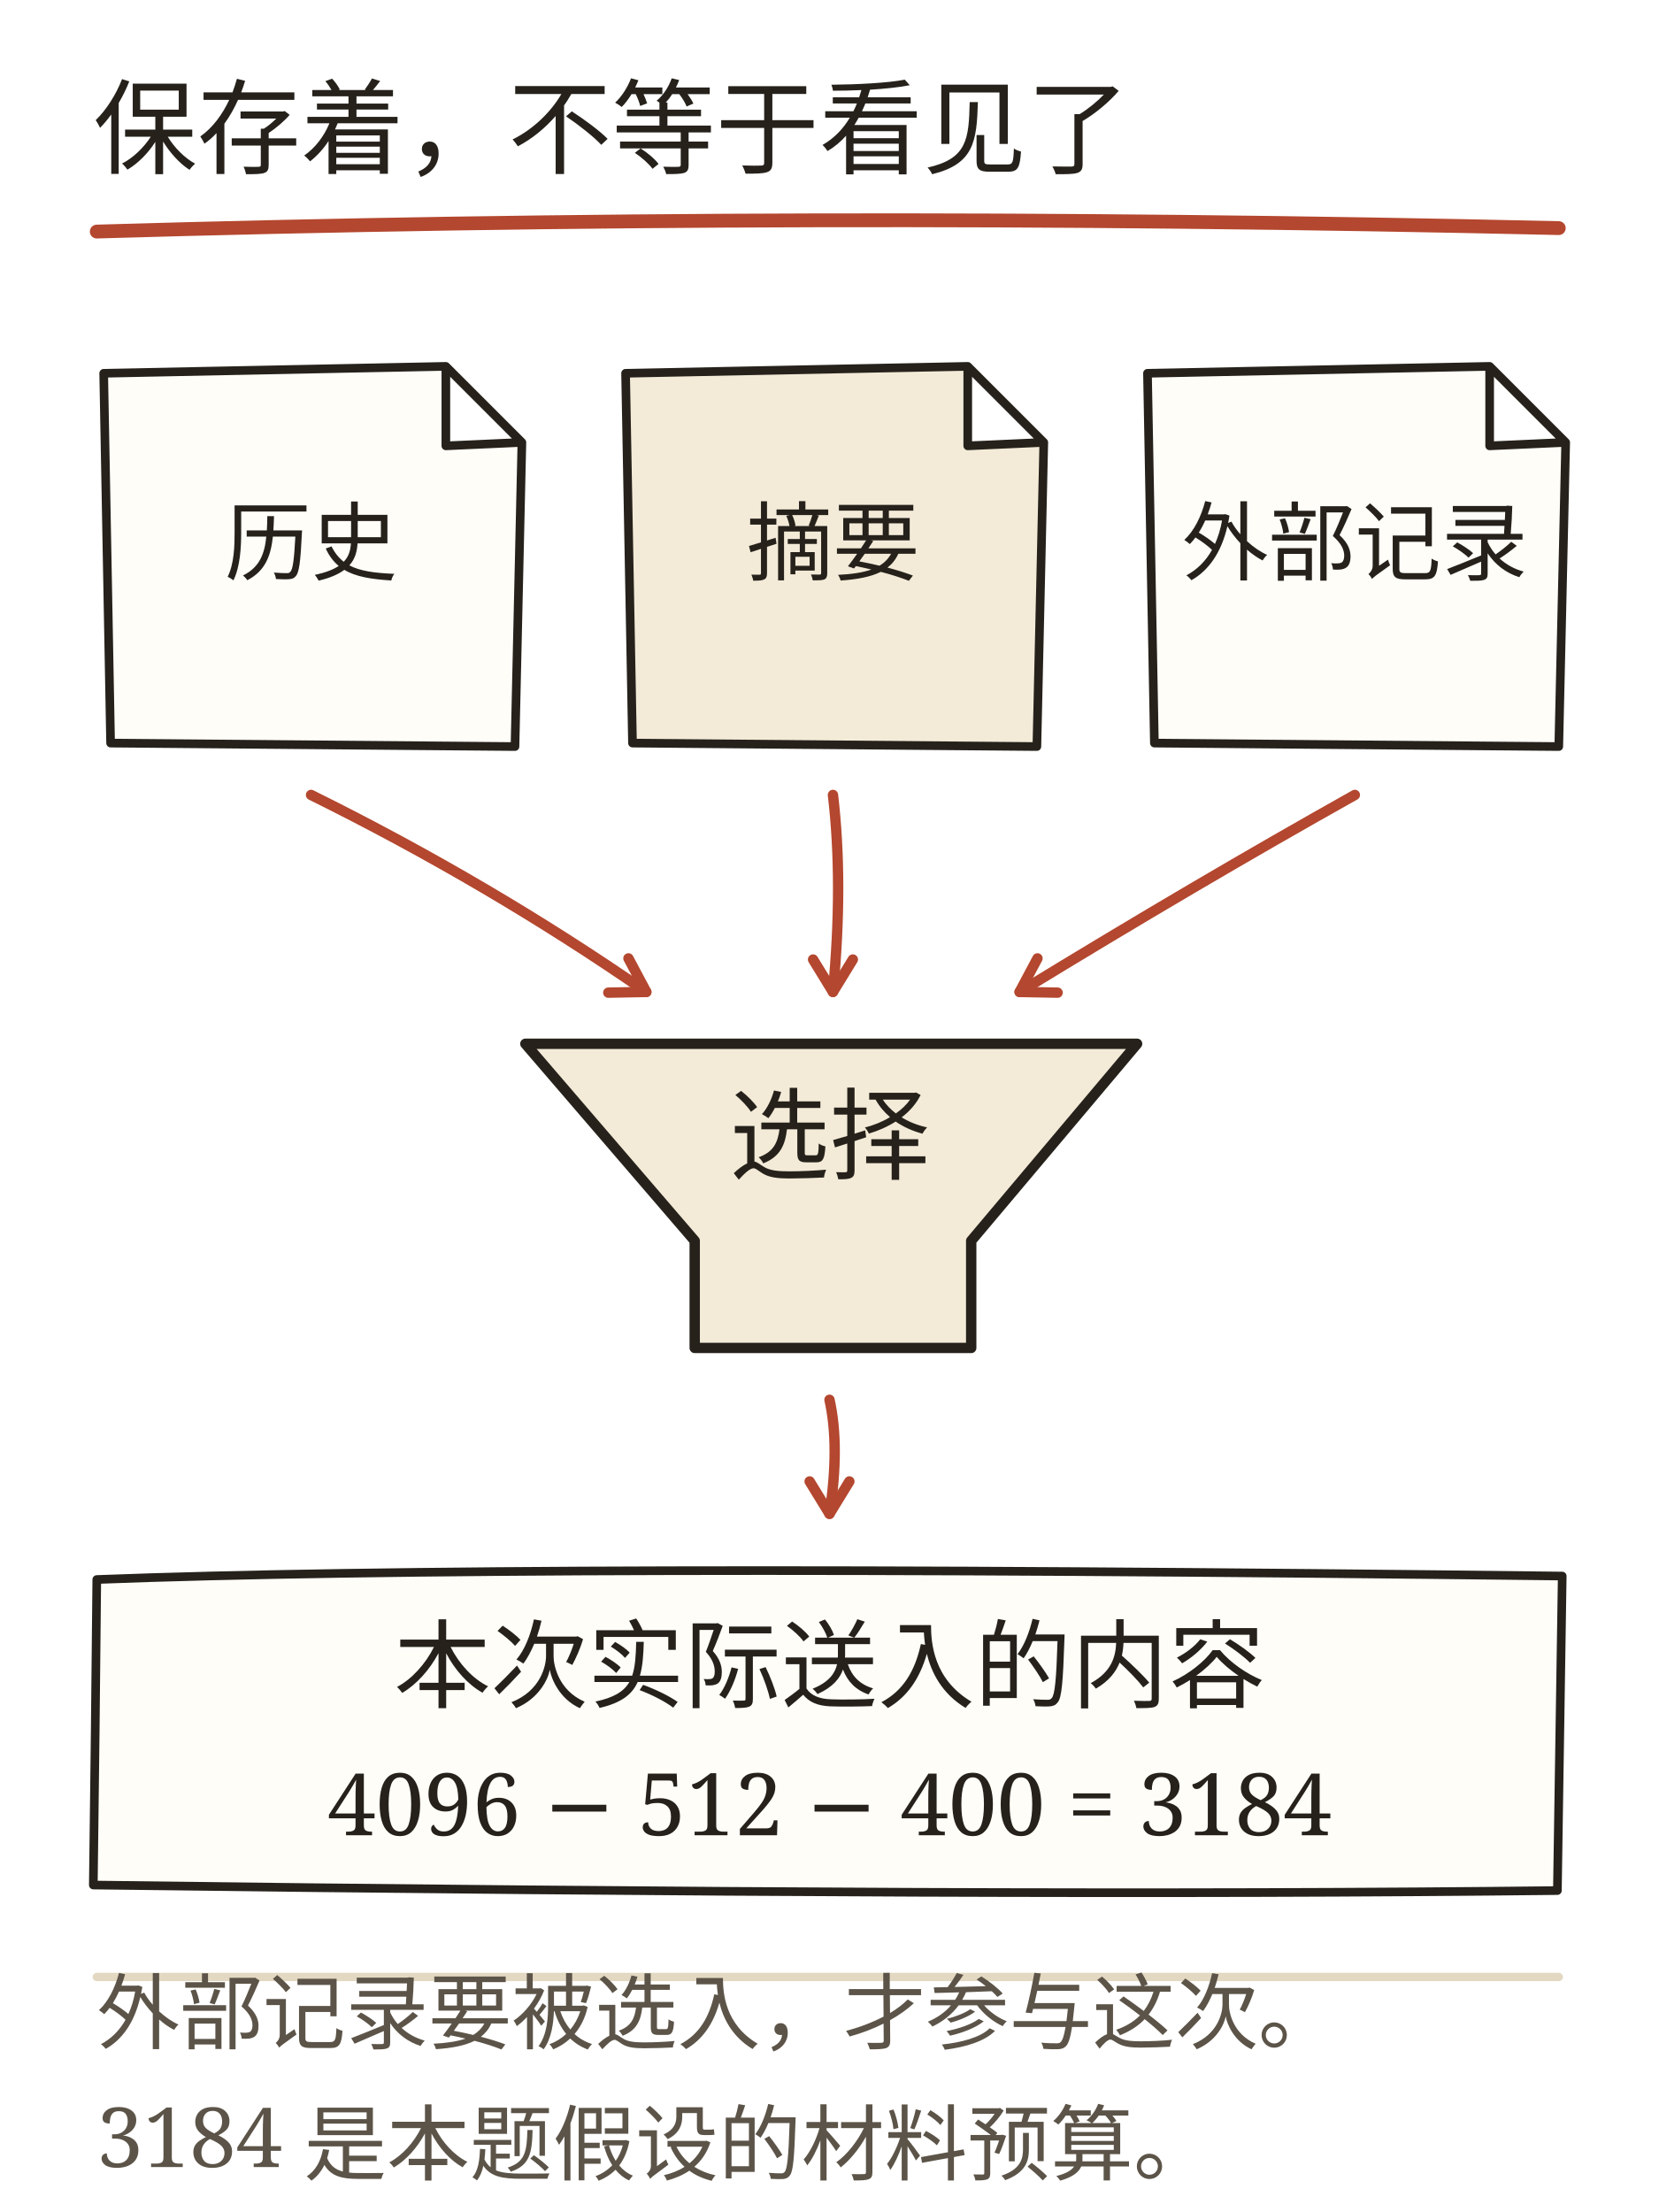
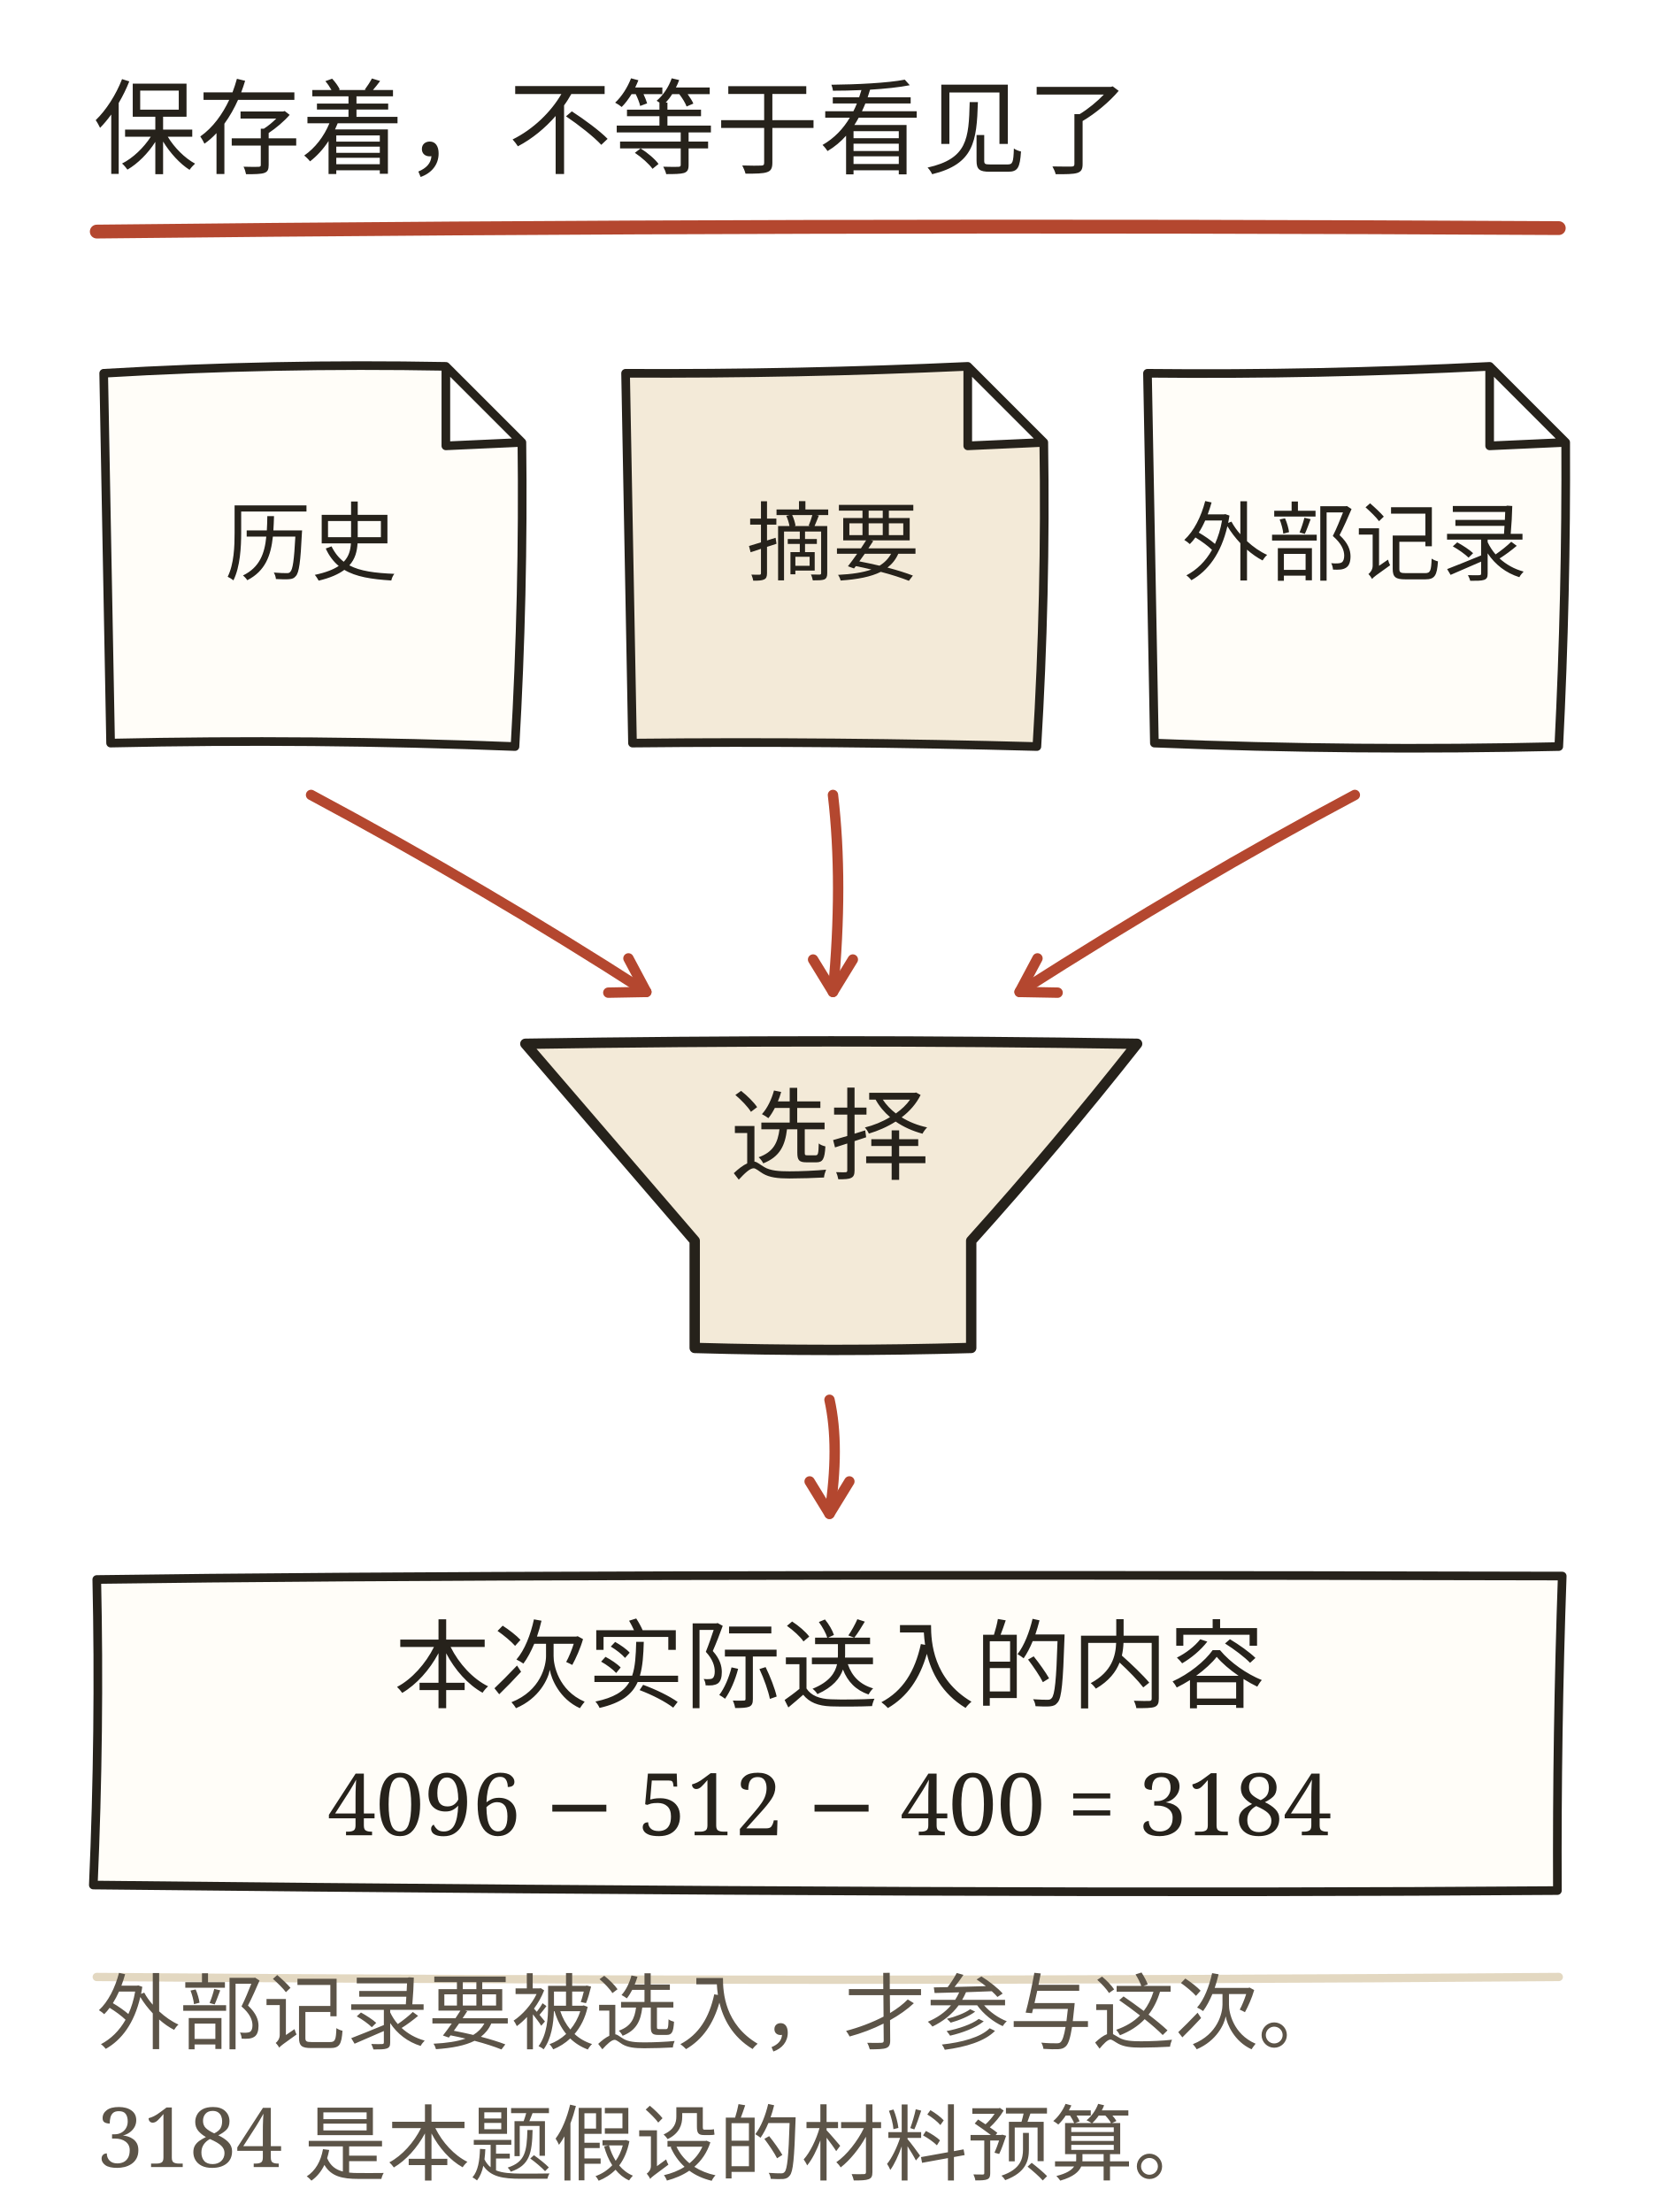
<svg xmlns="http://www.w3.org/2000/svg" width="480" height="640" viewBox="0 0 480 640" role="img" aria-labelledby="title desc">
  <g font-family="'Noto Serif SC','Source Han Serif SC','Songti SC','SimSun',serif">
    <text x="27" y="48" font-size="30" fill="#26221B" text-anchor="start">保存着，不等于看见了</text>
-     <path d="M28 67 Q232 61 451 66" stroke="#B4472F" stroke-width="4" fill="none" stroke-linecap="round" stroke-linejoin="round" />
-     <path d="M30 108 L129 106 L151 128 L149 216 L32 215Z M129 106 L129 129 L151 128" stroke="#26221B" stroke-width="2.5" fill="#fffdf8" stroke-linecap="round" stroke-linejoin="round" />
+     <path d="M 28 67 Q 232 64.78 451 66" stroke="#B4472F" stroke-width="4" fill="none" stroke-linecap="round" stroke-linejoin="round" />
+     <path d="M 30 108 Q 79.46 105.08 129 106 L 151 128 Q 151.54 172.04 149 216 Q 90.52 213.72 32 215 Z M 129 106 L 129 129 L 151 128" stroke="#26221B" stroke-width="2.5" fill="#fffdf8" stroke-linecap="round" stroke-linejoin="round" />
    <text x="90" y="166" font-size="25" fill="#26221B" text-anchor="middle">历史</text>
-     <path d="M181 108 L280 106 L302 128 L300 216 L183 215Z M280 106 L280 129 L302 128" stroke="#26221B" stroke-width="2.5" fill="#F3EAD8" stroke-linecap="round" stroke-linejoin="round" />
+     <path d="M 181 108 Q 230.52 108.26 280 106 L 302 128 Q 302.68 172.04 300 216 Q 241.5 214.4 183 215 Z M 280 106 L 280 129 L 302 128" stroke="#26221B" stroke-width="2.5" fill="#F3EAD8" stroke-linecap="round" stroke-linejoin="round" />
    <text x="241" y="166" font-size="25" fill="#26221B" text-anchor="middle">摘要</text>
-     <path d="M332 108 L431 106 L453 128 L451 216 L334 215Z M431 106 L431 129 L453 128" stroke="#26221B" stroke-width="2.5" fill="#fffdf8" stroke-linecap="round" stroke-linejoin="round" />
+     <path d="M 332 108 Q 381.54 108.5 431 106 L 453 128 Q 453.22 172.02 451 216 Q 392.48 217.36 334 215 Z M 431 106 L 431 129 L 453 128" stroke="#26221B" stroke-width="2.5" fill="#fffdf8" stroke-linecap="round" stroke-linejoin="round" />
    <text x="392" y="166" font-size="25" fill="#26221B" text-anchor="middle">外部记录</text>
-     <path d="M90 230 Q141.5 255.5 187 287" stroke="#B4472F" stroke-width="3" fill="none" stroke-linecap="round" stroke-linejoin="round" />
+     <path d="M 90 230 Q 140.6 257.08 187 287" stroke="#B4472F" stroke-width="3" fill="none" stroke-linecap="round" stroke-linejoin="round" />
    <path d="M176.002 287.206 L187 287 L181.828 277.292" stroke="#B4472F" stroke-width="3" fill="none" stroke-linecap="round" stroke-linejoin="round" />
    <path d="M241 230 Q244 255.5 241 287" stroke="#B4472F" stroke-width="3" fill="none" stroke-linecap="round" stroke-linejoin="round" />
    <path d="M235.25 277.622 L241 287 L246.75 277.622" stroke="#B4472F" stroke-width="3" fill="none" stroke-linecap="round" stroke-linejoin="round" />
-     <path d="M392 230 Q346.5 255.5 295 287" stroke="#B4472F" stroke-width="3" fill="none" stroke-linecap="round" stroke-linejoin="round" />
+     <path d="M 392 230 Q 345.9 254.5 295 287" stroke="#B4472F" stroke-width="3" fill="none" stroke-linecap="round" stroke-linejoin="round" />
    <path d="M300.172 277.292 L295 287 L305.998 287.206" stroke="#B4472F" stroke-width="3" fill="none" stroke-linecap="round" stroke-linejoin="round" />
-     <path d="M152 302 L329 302 L281 359 L281 390 L201 390 L201 359Z" stroke="#26221B" stroke-width="3" fill="#F3EAD8" stroke-linecap="round" stroke-linejoin="round" />
+     <path d="M 152 302 Q 240.5 300.6 329 302 Q 305.92 331.28 281 359 L 281 390 Q 241 391.14 201 390 L 201 359 Z" stroke="#26221B" stroke-width="3" fill="#F3EAD8" stroke-linecap="round" stroke-linejoin="round" />
    <text x="240" y="339" font-size="29" fill="#26221B" text-anchor="middle">选择</text>
    <path d="M240 405 Q243 418.5 240 438" stroke="#B4472F" stroke-width="3" fill="none" stroke-linecap="round" stroke-linejoin="round" />
    <path d="M234.25 428.622 L240 438 L245.75 428.622" stroke="#B4472F" stroke-width="3" fill="none" stroke-linecap="round" stroke-linejoin="round" />
-     <path d="M28 457 Q147.6 452.4 452 456 L450.6 547 Q290.4 548.8 27 545.4 Q27.6 500.5 28 457Z" stroke="#26221B" stroke-width="2.5" fill="#fffdf8" stroke-linecap="round" stroke-linejoin="round" />
+     <path d="M 28 457 Q 147.6 455.3 452 456 Q 450.4 501.48 450.6 547 Q 290.4 548.22 27 545.4 Q 28.96 500.52 28 457 Z" stroke="#26221B" stroke-width="2.5" fill="#fffdf8" stroke-linecap="round" stroke-linejoin="round" />
    <text x="240" y="492" font-size="28" fill="#26221B" text-anchor="middle">本次实际送入的内容</text>
    <text x="240" y="531" font-size="25" fill="#26221B" text-anchor="middle">4096 − 512 − 400 = 3184</text>
-     <path d="M28 572 L451 572" stroke="#E3D8C1" stroke-width="2.4" fill="none" stroke-linecap="round" stroke-linejoin="round" />
+     <path d="M 28 572 Q 239.5 573.6 451 572" stroke="#E3D8C1" stroke-width="2.4" fill="none" stroke-linecap="round" stroke-linejoin="round" />
    <text x="28" y="591" font-size="24" fill="#5C5448" text-anchor="start">外部记录要被选入，才参与这次。</text>
    <text x="28" y="627" font-size="24" fill="#5C5448" text-anchor="start">3184 是本题假设的材料预算。</text>
  </g>
</svg>
